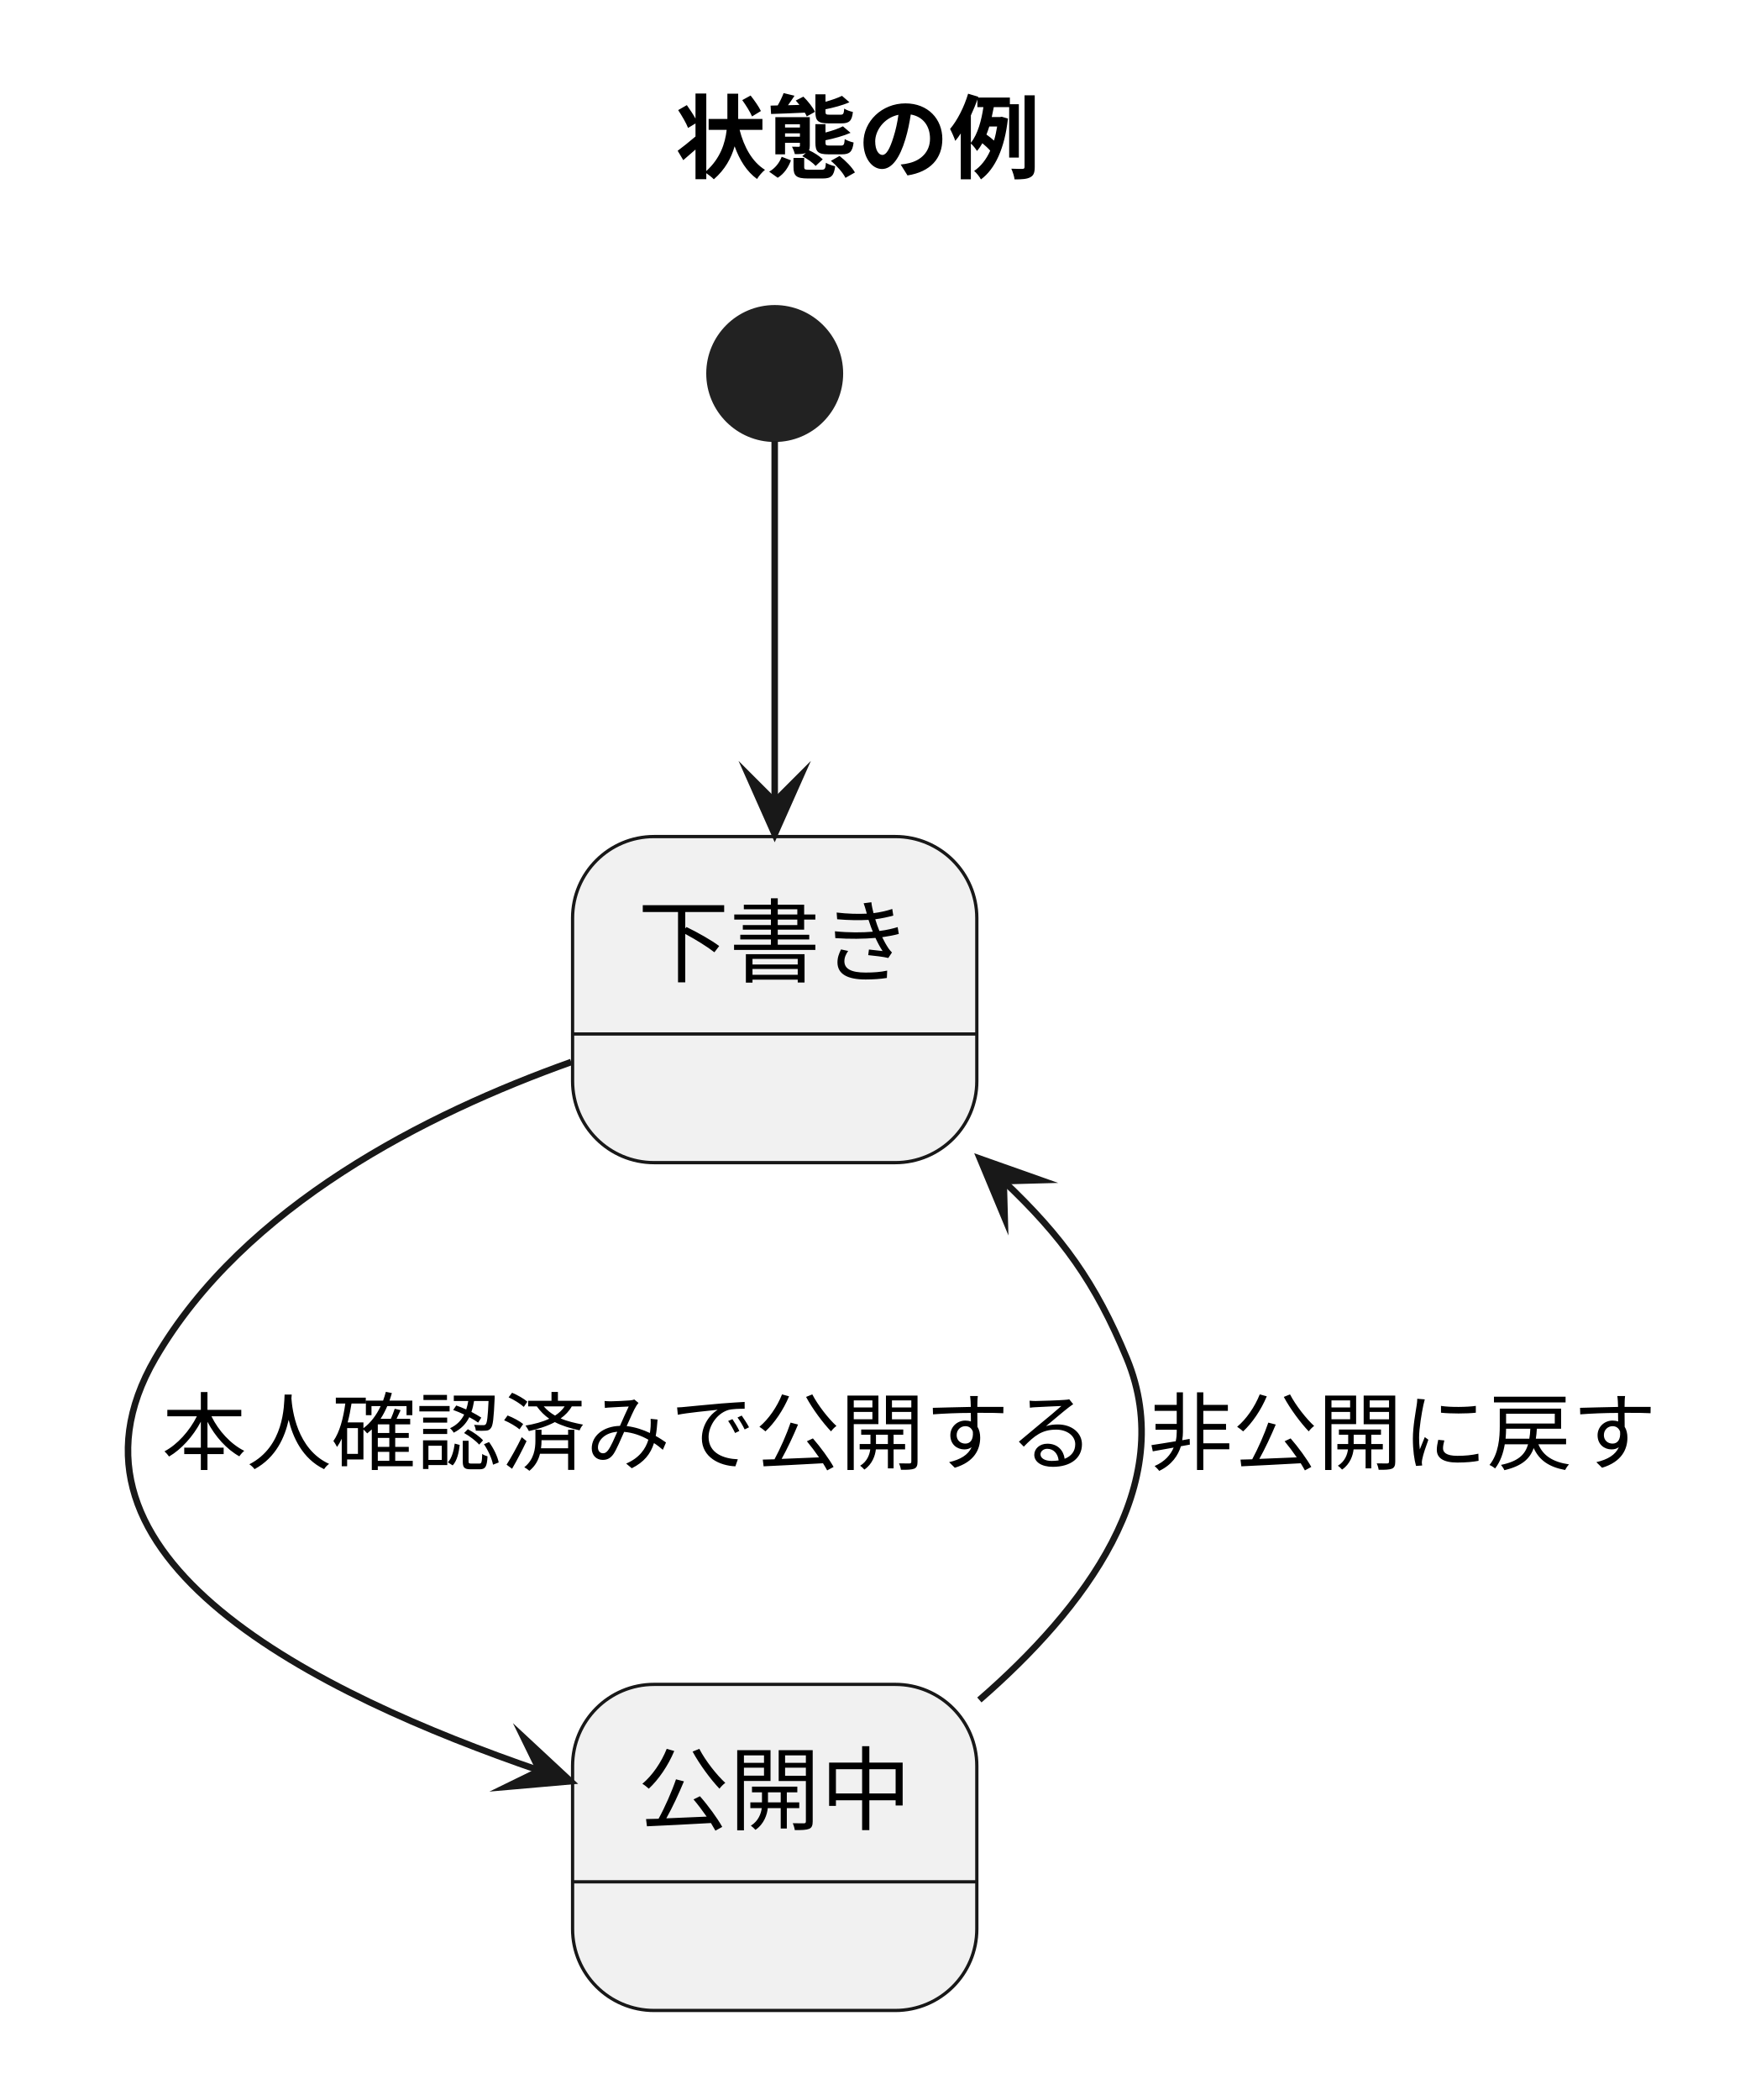
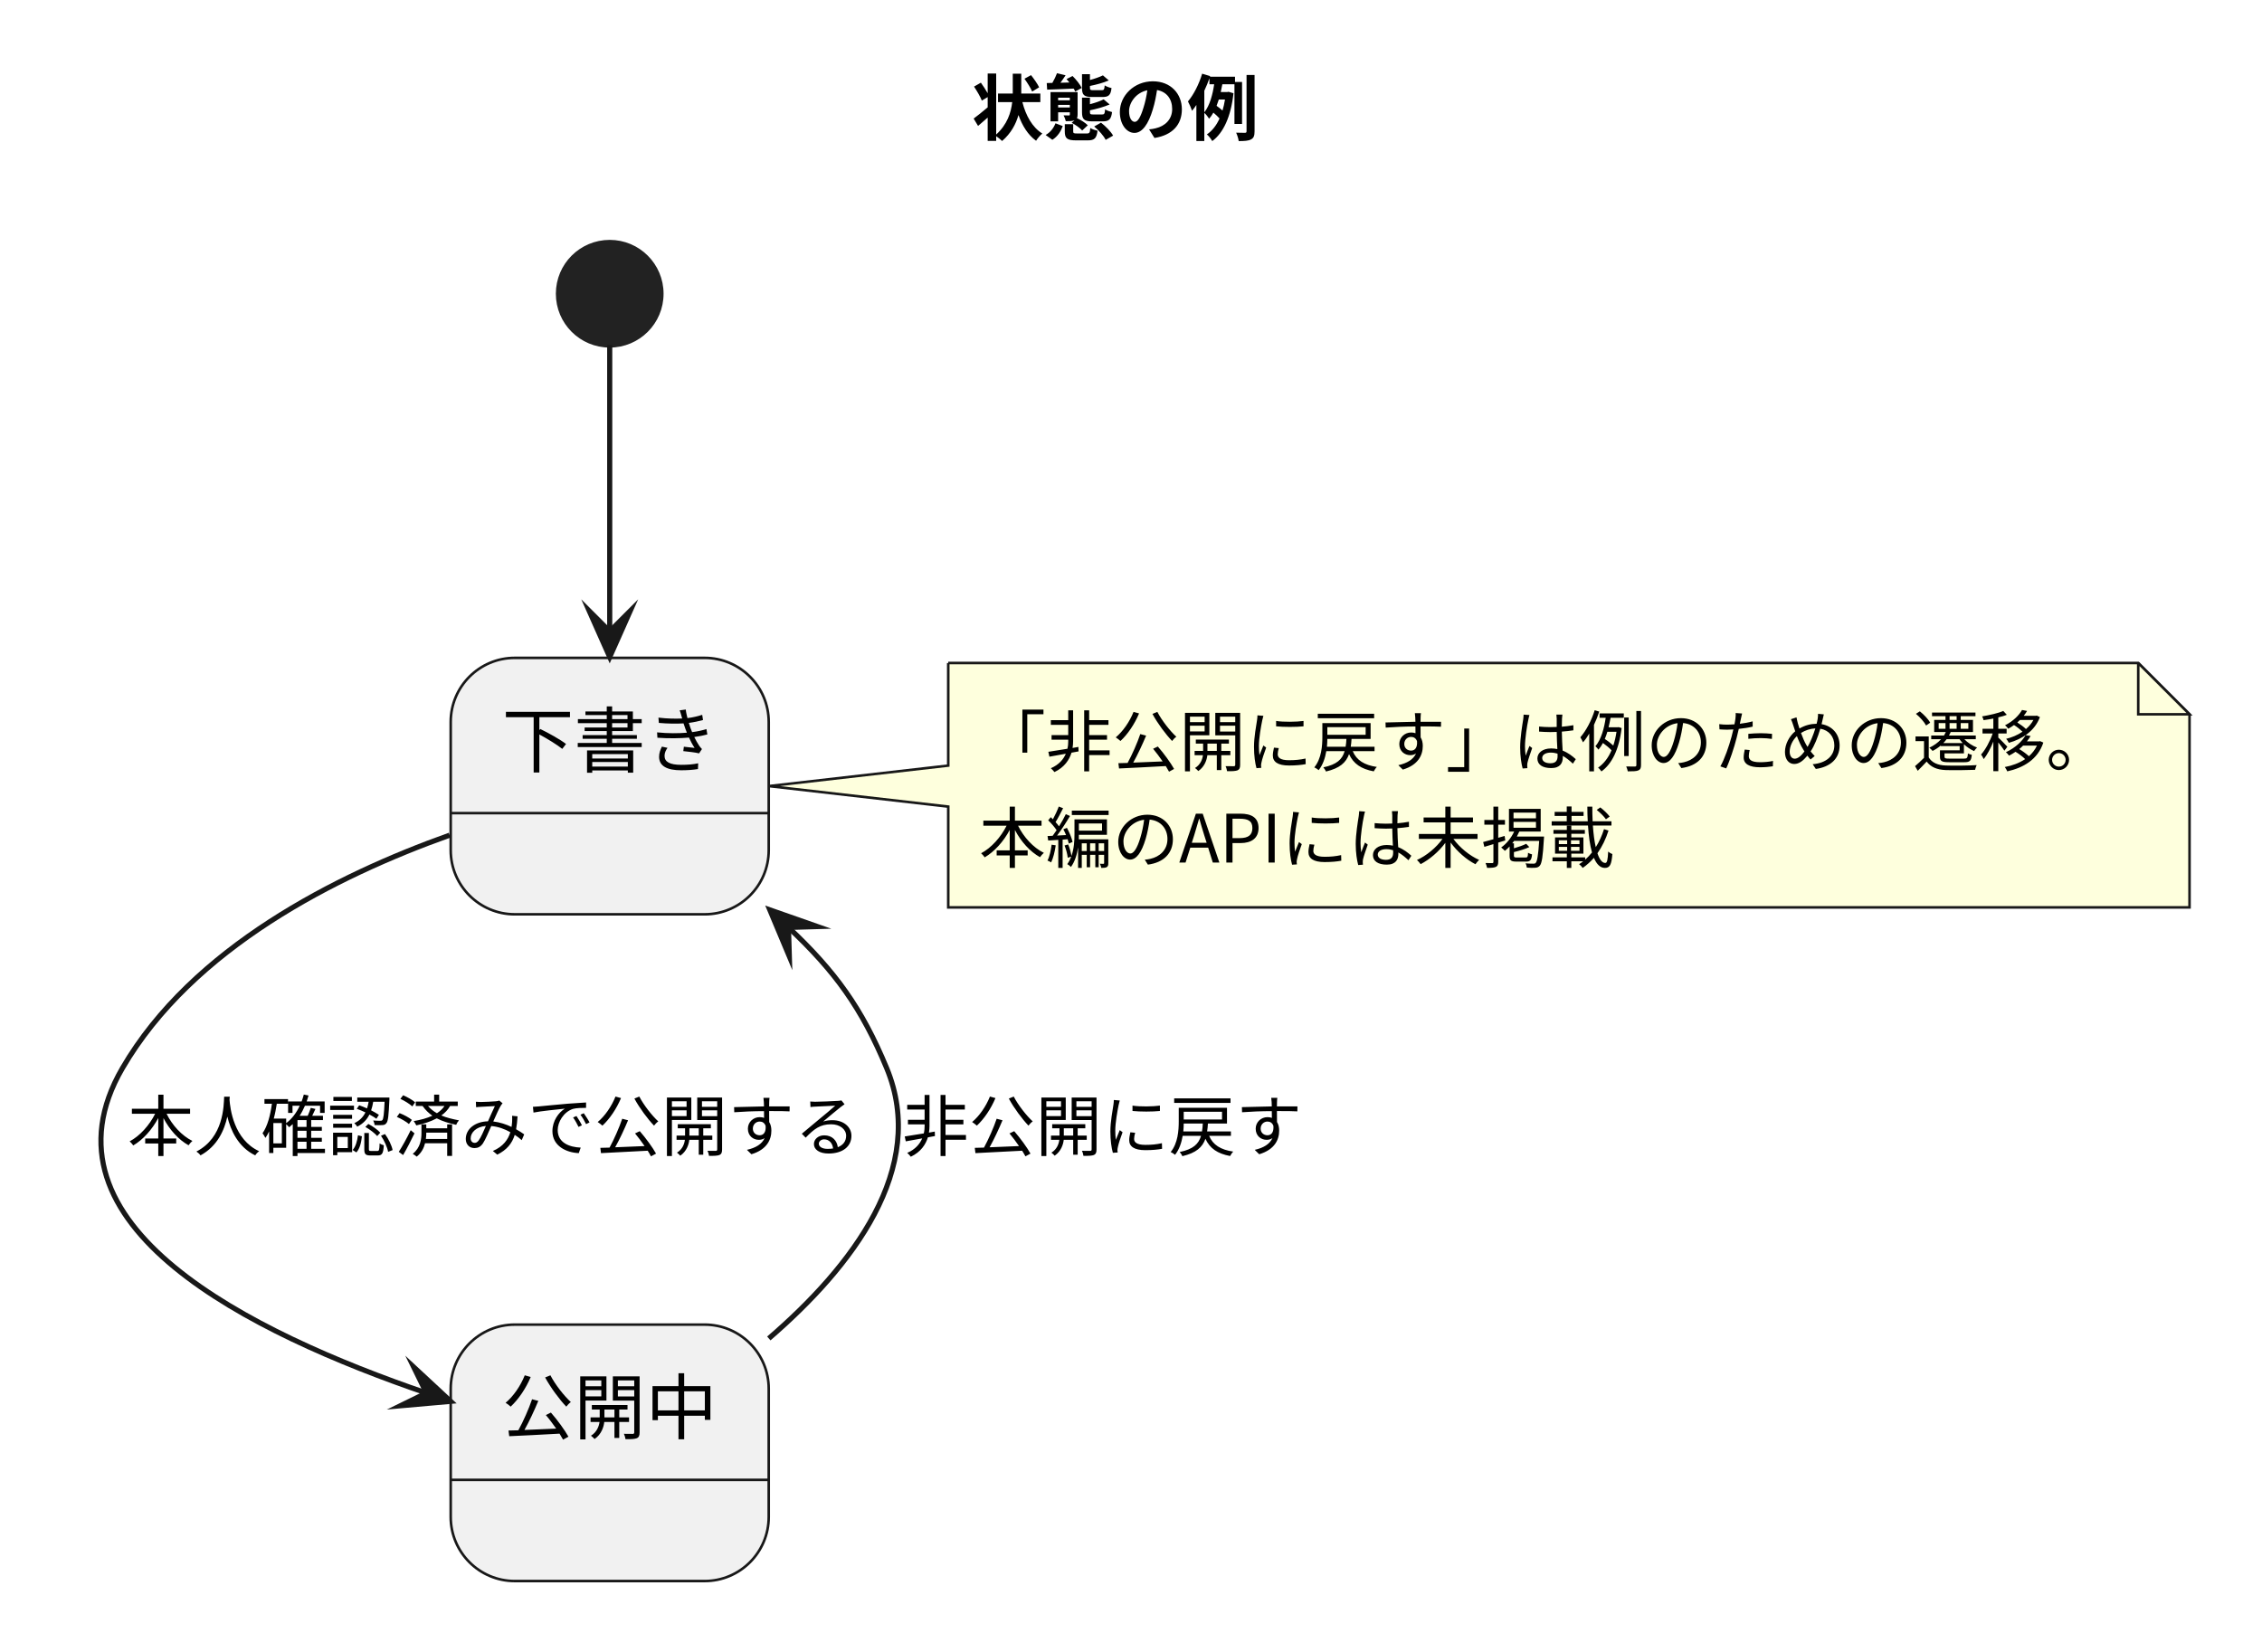
- <svg xmlns="http://www.w3.org/2000/svg" version="1.1" data-diagram-type="STATE" style="width:270px;height:322px;background:#FFFFFF;" width="270px" height="322px" viewBox="0 0 270 322" zoomAndPan="magnify" preserveAspectRatio="none" contentStyleType="text/css">
+ <svg xmlns="http://www.w3.org/2000/svg" version="1.1" data-diagram-type="STATE" style="width:441px;height:322px;background:#FFFFFF;" width="441px" height="322px" viewBox="0 0 441 322" zoomAndPan="magnify" preserveAspectRatio="none" contentStyleType="text/css">
  <defs />
  <g font-family="sans-serif" lengthAdjust="spacing">
    <g class="title" data-source-line="4">
-       <text x="103.545" y="26.24" fill="#000" font-size="14" textLength="56" font-weight="700" font-family="'Noto Sans CJK JP'">状態の例</text>
+       <text x="189.435" y="26.24" fill="#000" font-size="14" textLength="56" font-weight="700" font-family="'Noto Sans CJK JP'">状態の例</text>
    </g>
    <g class="start_entity" data-qualified-name=".start." id="ent0001" data-source-line="6">
-       <ellipse cx="118.82" cy="57.272" rx="10" ry="10" fill="#222" style="stroke:#222;stroke-width:1;" />
+       <ellipse cx="118.87" cy="57.272" rx="10" ry="10" fill="#222" style="stroke:#222;stroke-width:1;" />
    </g>
    <g class="entity" data-qualified-name="..." id="ent0002" data-source-line="6">
-       <rect x="87.82" y="128.272" width="62" height="50" fill="#F1F1F1" style="stroke:#181818;stroke-width:0.5;" rx="12.5" ry="12.5" />
-       <line x1="87.82" y1="158.544" x2="149.82" y2="158.544" style="stroke:#181818;stroke-width:0.5;" />
-       <text x="97.82" y="149.512" fill="#000" font-size="14" textLength="42" font-family="'Noto Sans CJK JP'">下書き</text>
+       <rect x="87.87" y="128.272" width="62" height="50" fill="#F1F1F1" style="stroke:#181818;stroke-width:0.5;" rx="12.5" ry="12.5" />
+       <line x1="87.87" y1="158.544" x2="149.87" y2="158.544" style="stroke:#181818;stroke-width:0.5;" />
+       <text x="97.87" y="149.512" fill="#000" font-size="14" textLength="42" font-family="'Noto Sans CJK JP'">下書き</text>
    </g>
    <g class="entity" data-qualified-name="..." id="ent0004" data-source-line="7">
-       <rect x="87.82" y="258.272" width="62" height="50" fill="#F1F1F1" style="stroke:#181818;stroke-width:0.5;" rx="12.5" ry="12.5" />
-       <line x1="87.82" y1="288.544" x2="149.82" y2="288.544" style="stroke:#181818;stroke-width:0.5;" />
-       <text x="97.82" y="279.512" fill="#000" font-size="14" textLength="42" font-family="'Noto Sans CJK JP'">公開中</text>
+       <rect x="87.87" y="258.272" width="62" height="50" fill="#F1F1F1" style="stroke:#181818;stroke-width:0.5;" rx="12.5" ry="12.5" />
+       <line x1="87.87" y1="288.544" x2="149.87" y2="288.544" style="stroke:#181818;stroke-width:0.5;" />
+       <text x="97.87" y="279.512" fill="#000" font-size="14" textLength="42" font-family="'Noto Sans CJK JP'">公開中</text>
+     </g>
+     <g class="entity" data-qualified-name="GMN7" id="ent0008" data-source-line="9">
+       <path d="M184.87,129.272 L184.87,149.272 L149.91,153.272 L184.87,157.272 L184.87,176.92 A0,0 0 0 0 184.87,176.92 L426.87,176.92 A0,0 0 0 0 426.87,176.92 L426.87,139.272 L416.87,129.272 L184.87,129.272 A0,0 0 0 0 184.87,129.272" style="stroke:#181818;stroke-width:0.5;" fill="#FEFFDD" />
+       <path d="M416.87,129.272 L416.87,139.272 L426.87,139.272 L416.87,129.272" style="stroke:#181818;stroke-width:0.5;" fill="#FEFFDD" />
+       <text x="190.87" y="149.352" fill="#000" font-size="13" textLength="221" font-family="'Noto Sans CJK JP'">「非公開に戻す」は例のための遷移。</text>
+       <text x="190.87" y="168.176" fill="#000" font-size="13" textLength="123.942" font-family="'Noto Sans CJK JP'">本編のAPIには未掲載</text>
    </g>
    <g class="link" data-entity-1="ent0001" data-entity-2="ent0002" id="lnk3" data-source-line="6" data-link-type="dependency">
-       <path d="M118.82,67.632 C118.82,81.562 118.82,103.222 118.82,122.922" style="stroke:#181818;stroke-width:1;" fill="none" id="*start*-to-下書き" />
-       <polygon points="118.82,127.922,122.82,118.922,118.82,122.922,114.82,118.922,118.82,127.922" fill="#181818" style="stroke:#181818;stroke-width:1;stroke-linejoin:miter;stroke-miterlimit:10;" />
+       <path d="M118.87,67.282 C118.87,81.162 118.87,103.242 118.87,123.112" style="stroke:#181818;stroke-width:1;" fill="none" id="*start*-to-下書き" />
+       <polygon points="118.87,128.112,122.87,119.112,118.87,123.112,114.87,119.112,118.87,128.112" fill="#181818" style="stroke:#181818;stroke-width:1;stroke-linejoin:miter;stroke-miterlimit:10;" />
    </g>
    <g class="link" data-entity-1="ent0002" data-entity-2="ent0004" id="lnk5" data-source-line="7" data-link-type="dependency">
-       <path d="M87.61,162.842 C65.51,170.722 37.46,184.822 23.82,208.272 C6,238.902 48.691,259.788 82.781,271.498" style="stroke:#181818;stroke-width:1;" fill="none" id="下書き-to-公開中" />
-       <polygon points="87.51,273.122,80.298,266.415,82.781,271.498,77.699,273.981,87.51,273.122" fill="#181818" style="stroke:#181818;stroke-width:1;stroke-linejoin:miter;stroke-miterlimit:10;" />
-       <text x="24.82" y="224.352" fill="#000" font-size="13" textLength="143" font-family="'Noto Sans CJK JP'">本人確認済みで公開する</text>
+       <path d="M87.66,162.842 C65.56,170.722 37.51,184.822 23.87,208.272 C6,238.992 49.02,259.921 83.13,271.611" style="stroke:#181818;stroke-width:1;" fill="none" id="下書き-to-公開中" />
+       <polygon points="87.86,273.232,80.643,266.53,83.13,271.611,78.049,274.098,87.86,273.232" fill="#181818" style="stroke:#181818;stroke-width:1;stroke-linejoin:miter;stroke-miterlimit:10;" />
+       <text x="24.87" y="224.352" fill="#000" font-size="13" textLength="143" font-family="'Noto Sans CJK JP'">本人確認済みで公開する</text>
    </g>
    <g class="link" data-entity-1="ent0004" data-entity-2="ent0002" id="lnk6" data-source-line="8" data-link-type="dependency">
-       <path d="M150.21,260.662 C166.25,246.732 180.85,227.672 172.82,208.272 C168,196.632 162.951,189.639 153.941,181.109" style="stroke:#181818;stroke-width:1;" fill="none" id="公開中-to-下書き" />
-       <polygon points="150.31,177.672,154.096,186.764,153.941,181.109,159.596,180.955,150.31,177.672" fill="#181818" style="stroke:#181818;stroke-width:1;stroke-linejoin:miter;stroke-miterlimit:10;" />
-       <text x="176.09" y="224.352" fill="#000" font-size="13" textLength="78" font-family="'Noto Sans CJK JP'">非公開に戻す</text>
+       <path d="M149.89,260.972 C166.07,247.022 180.96,227.812 172.87,208.272 C168,196.512 162.83,189.41 153.72,180.83" style="stroke:#181818;stroke-width:1;" fill="none" id="公開中-to-下書き" />
+       <polygon points="150.08,177.402,153.889,186.484,153.72,180.83,159.374,180.661,150.08,177.402" fill="#181818" style="stroke:#181818;stroke-width:1;stroke-linejoin:miter;stroke-miterlimit:10;" />
+       <text x="175.87" y="224.352" fill="#000" font-size="13" textLength="78" font-family="'Noto Sans CJK JP'">非公開に戻す</text>
    </g>
  </g>
</svg>
